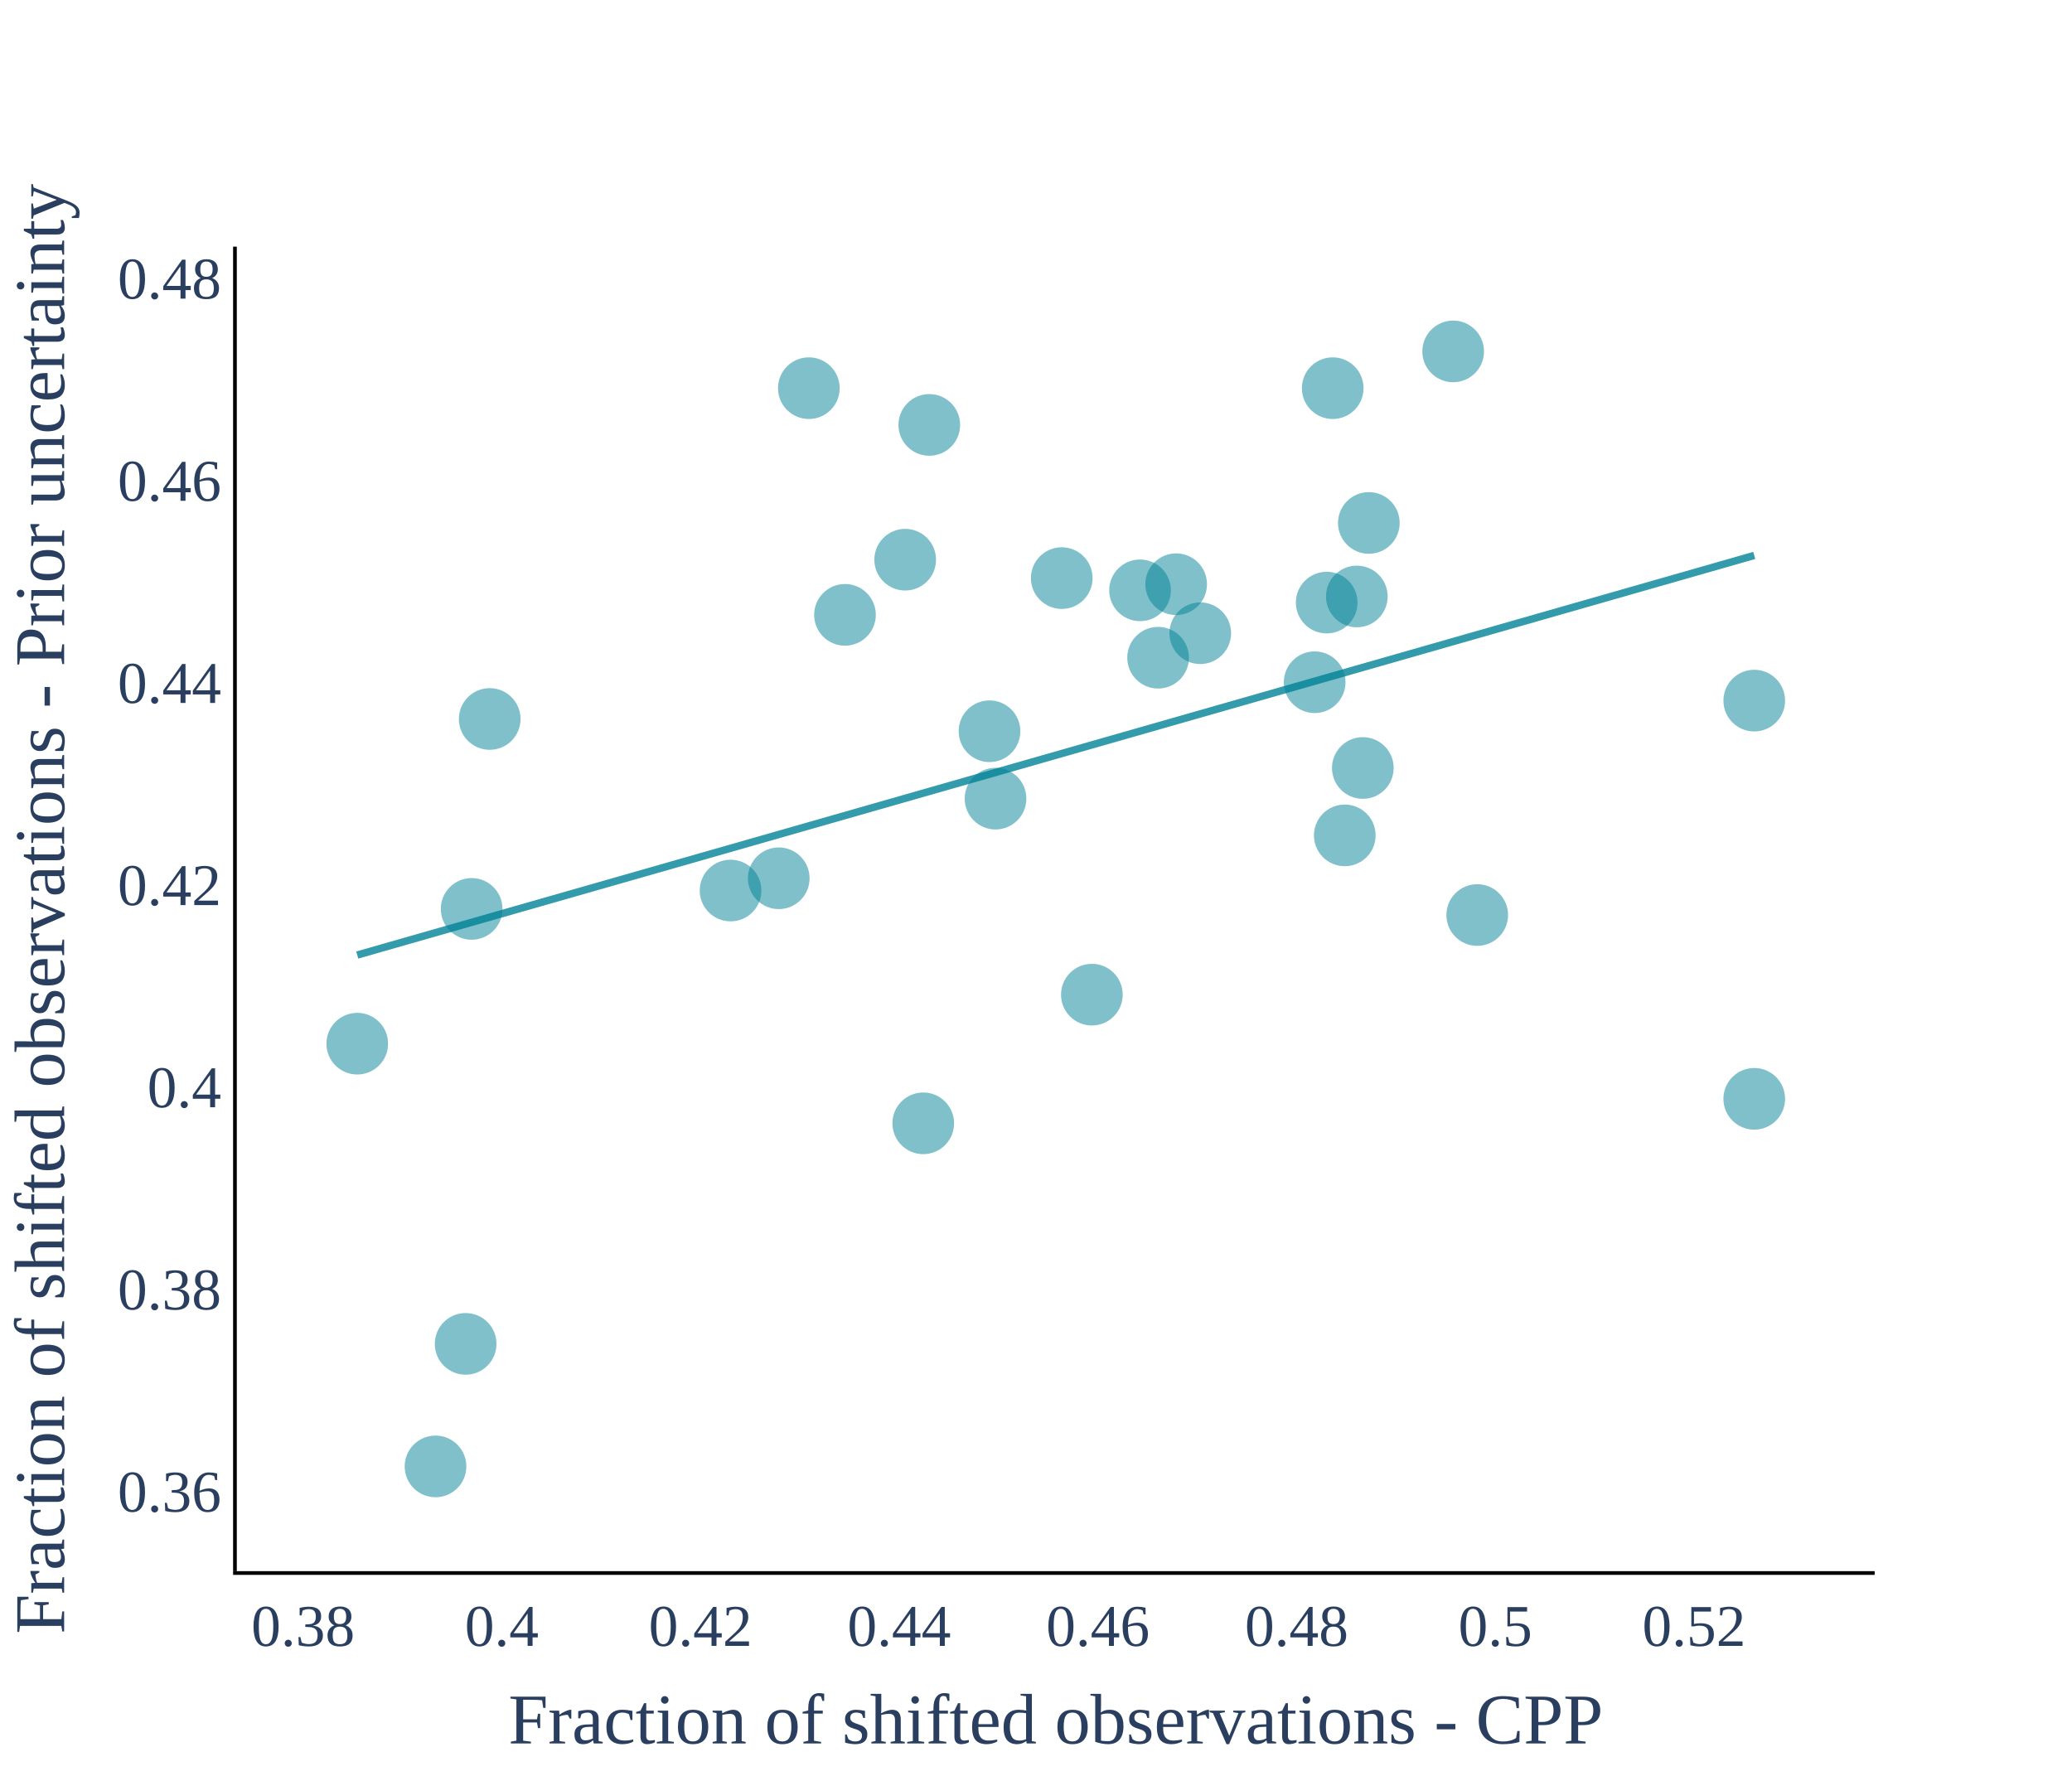
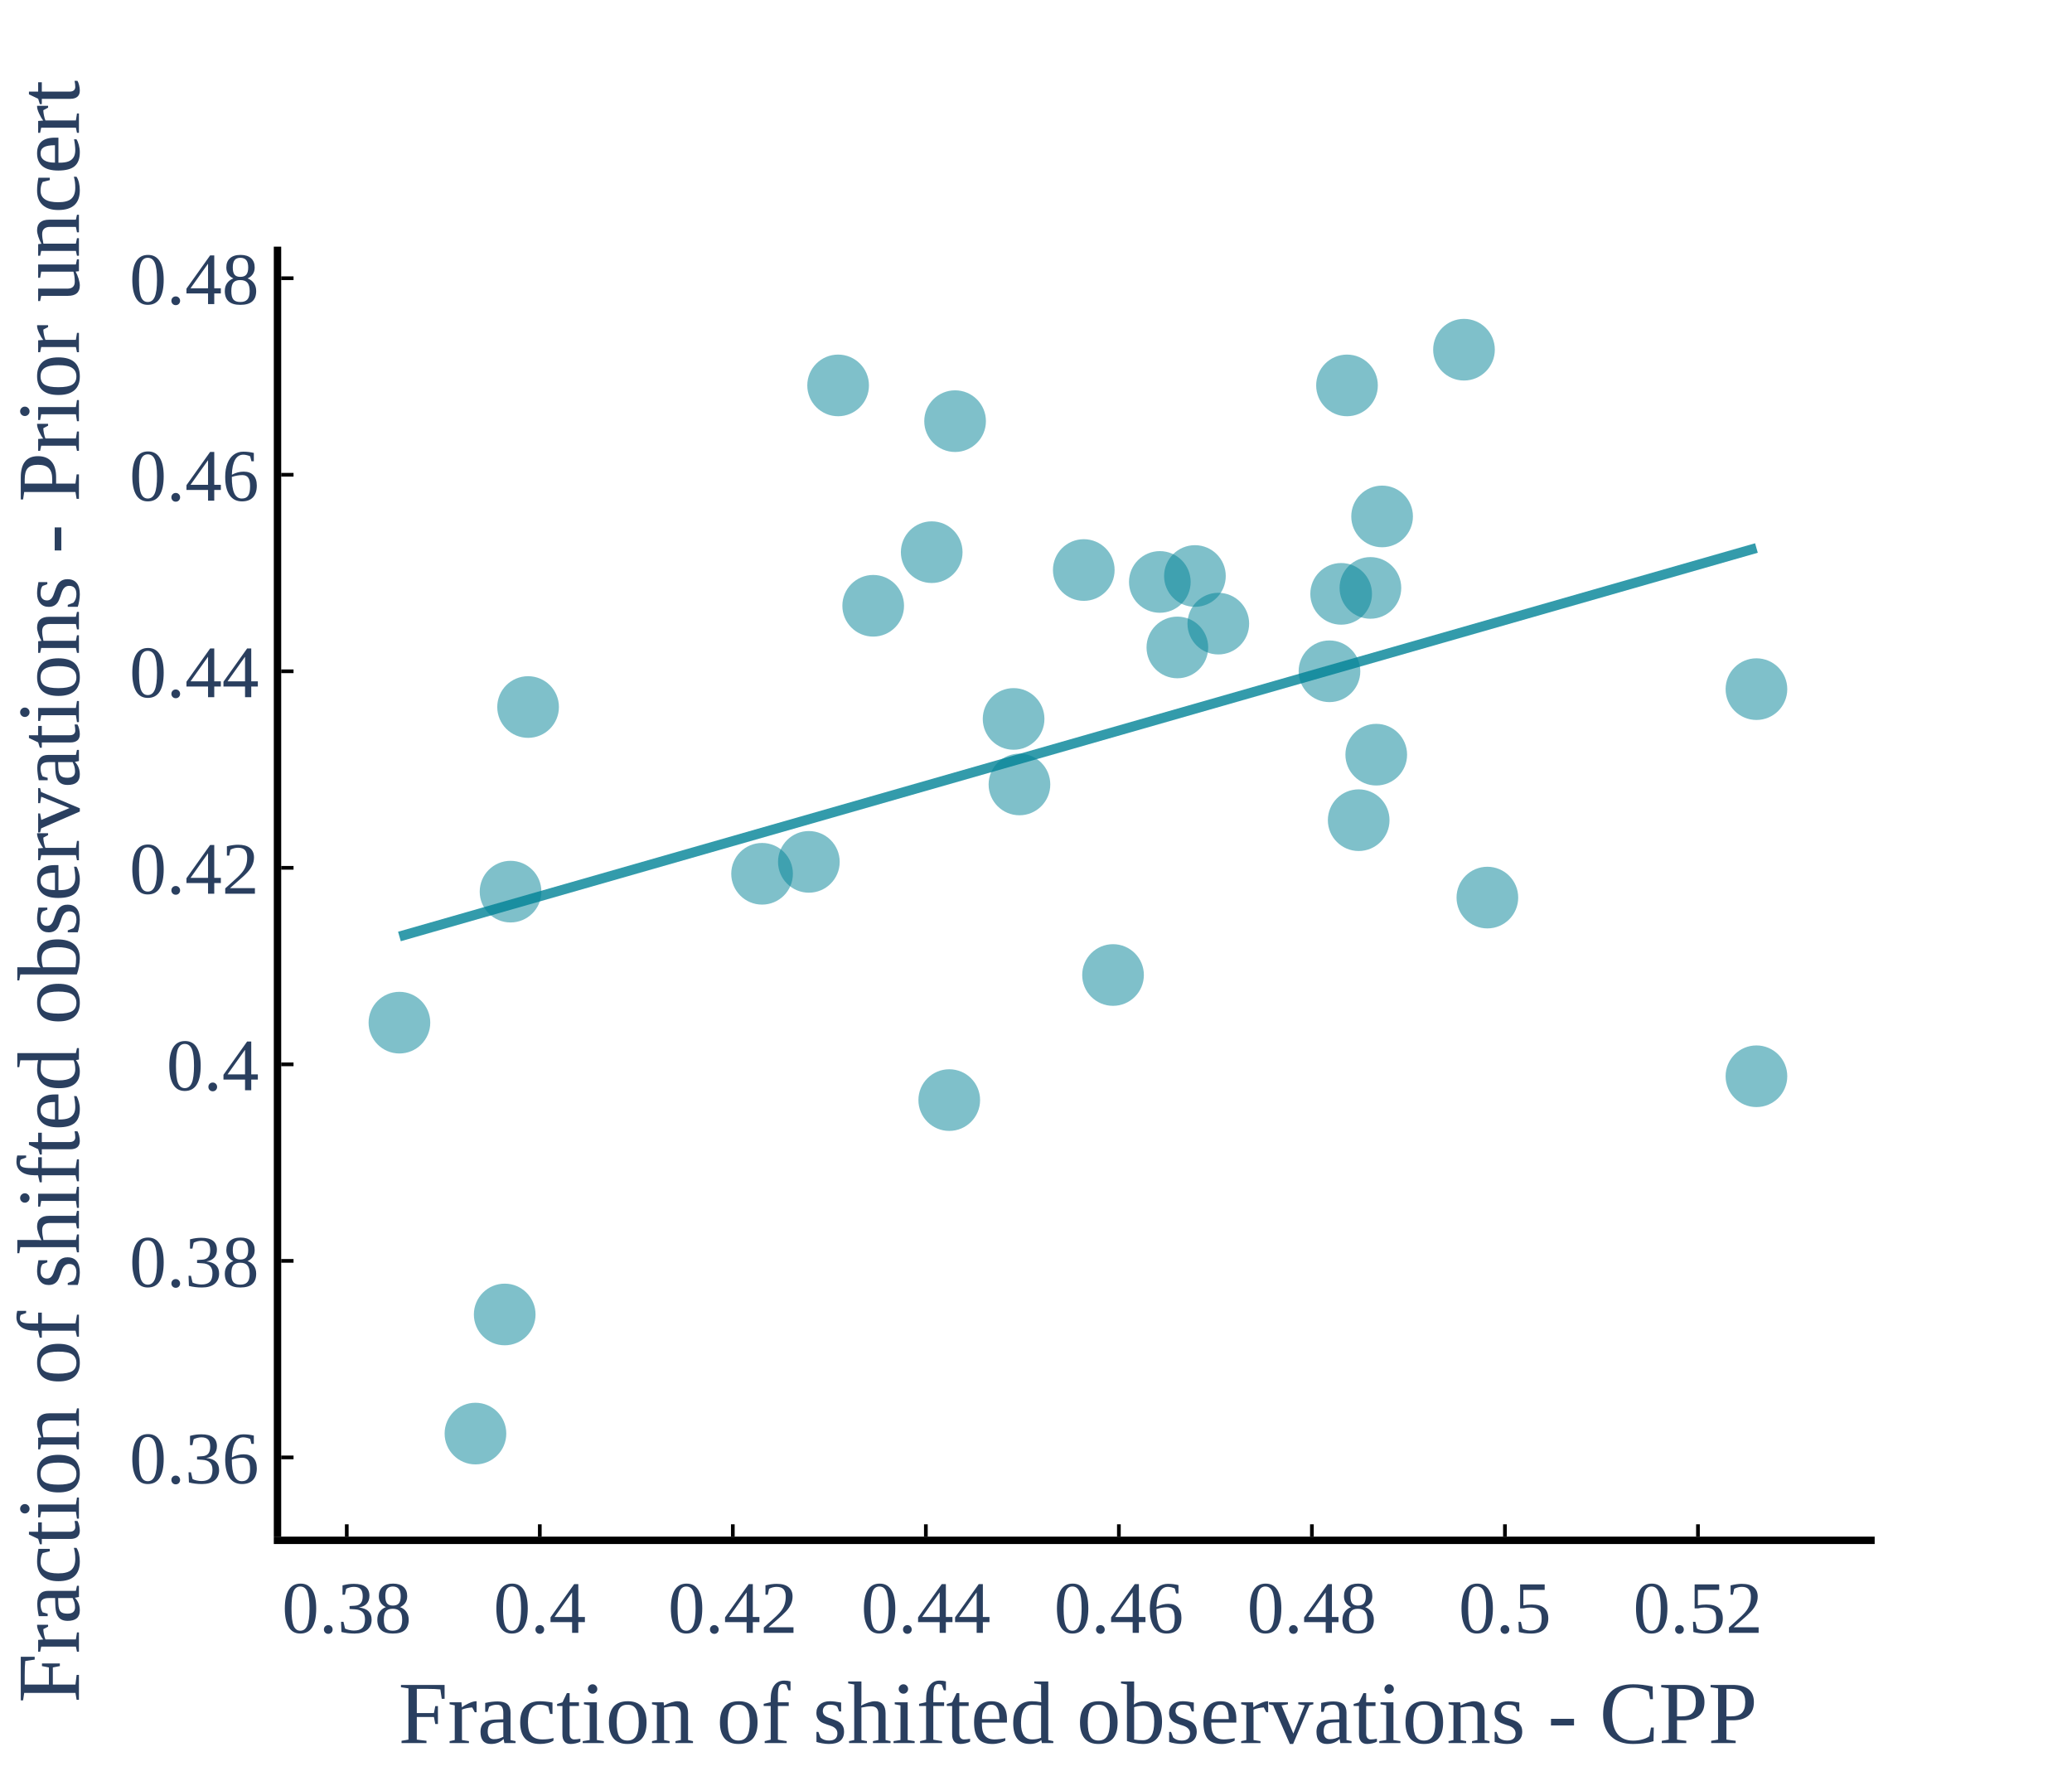
- <svg xmlns="http://www.w3.org/2000/svg" class="main-svg" width="840" height="720" style="" viewBox="0 0 840 720">
+ <svg xmlns="http://www.w3.org/2000/svg" class="main-svg" width="2625" height="2250" style="" viewBox="0 0 840 720">
  <rect x="0" y="0" width="840" height="720" style="fill: rgb(255, 255, 255); fill-opacity: 1;" />
-   <defs id="defs-cbd6e1">
+   <defs id="defs-1ffdad">
    <g class="clips">
-       <clipPath id="clipcbd6e1xyplot" class="plotclip">
-         <rect width="664" height="537" />
-       </clipPath>
-       <clipPath class="axesclip" id="clipcbd6e1x">
-         <rect x="96" y="0" width="664" height="720" />
-       </clipPath>
-       <clipPath class="axesclip" id="clipcbd6e1y">
-         <rect x="0" y="100" width="840" height="537" />
-       </clipPath>
-       <clipPath class="axesclip" id="clipcbd6e1xy">
-         <rect x="96" y="100" width="664" height="537" />
+       <clipPath id="clip1ffdadxyplot" class="plotclip">
+         <rect width="646" height="523" />
+       </clipPath>
+       <clipPath class="axesclip" id="clip1ffdadx">
+         <rect x="114" y="0" width="646" height="720" />
+       </clipPath>
+       <clipPath class="axesclip" id="clip1ffdady">
+         <rect x="0" y="100" width="840" height="523" />
+       </clipPath>
+       <clipPath class="axesclip" id="clip1ffdadxy">
+         <rect x="114" y="100" width="646" height="523" />
      </clipPath>
    </g>
    <g class="gradients" />
    <g class="patterns" />
  </defs>
  <g class="bglayer">
-     <rect class="bg" x="96" y="100" width="664" height="537" style="fill: rgb(255, 255, 255); fill-opacity: 1; stroke-width: 0;" />
+     <rect class="bg" x="114" y="100" width="646" height="523" style="fill: rgb(255, 255, 255); fill-opacity: 1; stroke-width: 0;" />
  </g>
  <g class="layer-below">
    <g class="imagelayer" />
    <g class="shapelayer" />
  </g>
  <g class="cartesianlayer">
    <g class="subplot xy">
      <g class="layer-subplot">
        <g class="shapelayer" />
        <g class="imagelayer" />
      </g>
      <g class="minor-gridlayer">
        <g class="x" />
        <g class="y" />
      </g>
      <g class="gridlayer">
        <g class="x">
-           <path class="xgrid crisp" transform="translate(122.85,0)" d="M0,100v537" style="stroke: rgb(255, 255, 255); stroke-opacity: 1; stroke-width: 1px;" />
-           <path class="xgrid crisp" transform="translate(203.41,0)" d="M0,100v537" style="stroke: rgb(255, 255, 255); stroke-opacity: 1; stroke-width: 1px;" />
-           <path class="xgrid crisp" transform="translate(283.97,0)" d="M0,100v537" style="stroke: rgb(255, 255, 255); stroke-opacity: 1; stroke-width: 1px;" />
-           <path class="xgrid crisp" transform="translate(364.53,0)" d="M0,100v537" style="stroke: rgb(255, 255, 255); stroke-opacity: 1; stroke-width: 1px;" />
-           <path class="xgrid crisp" transform="translate(445.09,0)" d="M0,100v537" style="stroke: rgb(255, 255, 255); stroke-opacity: 1; stroke-width: 1px;" />
-           <path class="xgrid crisp" transform="translate(525.65,0)" d="M0,100v537" style="stroke: rgb(255, 255, 255); stroke-opacity: 1; stroke-width: 1px;" />
-           <path class="xgrid crisp" transform="translate(606.2,0)" d="M0,100v537" style="stroke: rgb(255, 255, 255); stroke-opacity: 1; stroke-width: 1px;" />
-           <path class="xgrid crisp" transform="translate(686.76,0)" d="M0,100v537" style="stroke: rgb(255, 255, 255); stroke-opacity: 1; stroke-width: 1px;" />
+           <path class="xgrid crisp" transform="translate(140.58,0)" d="M0,100v523" style="stroke: rgb(255, 255, 255); stroke-opacity: 1; stroke-width: 1px;" />
+           <path class="xgrid crisp" transform="translate(218.84,0)" d="M0,100v523" style="stroke: rgb(255, 255, 255); stroke-opacity: 1; stroke-width: 1px;" />
+           <path class="xgrid crisp" transform="translate(297.09,0)" d="M0,100v523" style="stroke: rgb(255, 255, 255); stroke-opacity: 1; stroke-width: 1px;" />
+           <path class="xgrid crisp" transform="translate(375.35,0)" d="M0,100v523" style="stroke: rgb(255, 255, 255); stroke-opacity: 1; stroke-width: 1px;" />
+           <path class="xgrid crisp" transform="translate(453.6,0)" d="M0,100v523" style="stroke: rgb(255, 255, 255); stroke-opacity: 1; stroke-width: 1px;" />
+           <path class="xgrid crisp" transform="translate(531.85,0)" d="M0,100v523" style="stroke: rgb(255, 255, 255); stroke-opacity: 1; stroke-width: 1px;" />
+           <path class="xgrid crisp" transform="translate(610.11,0)" d="M0,100v523" style="stroke: rgb(255, 255, 255); stroke-opacity: 1; stroke-width: 1px;" />
+           <path class="xgrid crisp" transform="translate(688.36,0)" d="M0,100v523" style="stroke: rgb(255, 255, 255); stroke-opacity: 1; stroke-width: 1px;" />
        </g>
        <g class="y">
-           <path class="ygrid crisp" transform="translate(0,604.46)" d="M96,0h664" style="stroke: rgb(255, 255, 255); stroke-opacity: 1; stroke-width: 1px;" />
-           <path class="ygrid crisp" transform="translate(0,522.5)" d="M96,0h664" style="stroke: rgb(255, 255, 255); stroke-opacity: 1; stroke-width: 1px;" />
-           <path class="ygrid crisp" transform="translate(0,440.53)" d="M96,0h664" style="stroke: rgb(255, 255, 255); stroke-opacity: 1; stroke-width: 1px;" />
-           <path class="ygrid crisp" transform="translate(0,358.56)" d="M96,0h664" style="stroke: rgb(255, 255, 255); stroke-opacity: 1; stroke-width: 1px;" />
-           <path class="ygrid crisp" transform="translate(0,276.6)" d="M96,0h664" style="stroke: rgb(255, 255, 255); stroke-opacity: 1; stroke-width: 1px;" />
-           <path class="ygrid crisp" transform="translate(0,194.63)" d="M96,0h664" style="stroke: rgb(255, 255, 255); stroke-opacity: 1; stroke-width: 1px;" />
-           <path class="ygrid crisp" transform="translate(0,112.67)" d="M96,0h664" style="stroke: rgb(255, 255, 255); stroke-opacity: 1; stroke-width: 1px;" />
+           <path class="ygrid crisp" transform="translate(0,590.88)" d="M114,0h646" style="stroke: rgb(255, 255, 255); stroke-opacity: 1; stroke-width: 1px;" />
+           <path class="ygrid crisp" transform="translate(0,511.2)" d="M114,0h646" style="stroke: rgb(255, 255, 255); stroke-opacity: 1; stroke-width: 1px;" />
+           <path class="ygrid crisp" transform="translate(0,431.52)" d="M114,0h646" style="stroke: rgb(255, 255, 255); stroke-opacity: 1; stroke-width: 1px;" />
+           <path class="ygrid crisp" transform="translate(0,351.84)" d="M114,0h646" style="stroke: rgb(255, 255, 255); stroke-opacity: 1; stroke-width: 1px;" />
+           <path class="ygrid crisp" transform="translate(0,272.16)" d="M114,0h646" style="stroke: rgb(255, 255, 255); stroke-opacity: 1; stroke-width: 1px;" />
+           <path class="ygrid crisp" transform="translate(0,192.48)" d="M114,0h646" style="stroke: rgb(255, 255, 255); stroke-opacity: 1; stroke-width: 1px;" />
+           <path class="ygrid crisp" transform="translate(0,112.8)" d="M114,0h646" style="stroke: rgb(255, 255, 255); stroke-opacity: 1; stroke-width: 1px;" />
        </g>
      </g>
      <g class="zerolinelayer" />
      <g class="layer-between">
        <g class="shapelayer" />
        <g class="imagelayer" />
      </g>
      <path class="xlines-below" />
      <path class="ylines-below" />
      <g class="overlines-below" />
      <g class="xaxislayer-below" />
      <g class="yaxislayer-below" />
      <g class="overaxes-below" />
      <g class="overplot">
-         <g class="xy" transform="translate(96,100)" clip-path="url(#clipcbd6e1xyplot)">
+         <g class="xy" transform="translate(114,100)" clip-path="url(#clip1ffdadxyplot)">
          <g class="scatterlayer mlayer">
-             <g class="trace scatter trace5e9847" style="stroke-miterlimit: 2; opacity: 1;">
+             <g class="trace scatter traceb90d13" style="stroke-miterlimit: 2; opacity: 1;">
              <g class="fills" />
              <g class="errorbars" />
              <g class="lines" />
              <g class="points">
-                 <path class="point" transform="translate(334.44,134.38)" d="M12.5,0A12.5,12.5 0 1,1 0,-12.5A12.5,12.5 0 0,1 12.5,0Z" style="opacity: 1; stroke-width: 0px; fill: rgb(0, 130, 150); fill-opacity: 0.5;" />
-                 <path class="point" transform="translate(270.97,126.92)" d="M12.5,0A12.5,12.5 0 1,1 0,-12.5A12.5,12.5 0 0,1 12.5,0Z" style="opacity: 1; stroke-width: 0px; fill: rgb(0, 130, 150); fill-opacity: 0.5;" />
-                 <path class="point" transform="translate(246.56,149.28)" d="M12.5,0A12.5,12.5 0 1,1 0,-12.5A12.5,12.5 0 0,1 12.5,0Z" style="opacity: 1; stroke-width: 0px; fill: rgb(0, 130, 150); fill-opacity: 0.5;" />
-                 <path class="point" transform="translate(458.94,112.02)" d="M12.5,0A12.5,12.5 0 1,1 0,-12.5A12.5,12.5 0 0,1 12.5,0Z" style="opacity: 1; stroke-width: 0px; fill: rgb(0, 130, 150); fill-opacity: 0.5;" />
-                 <path class="point" transform="translate(231.91,57.38)" d="M12.5,0A12.5,12.5 0 1,1 0,-12.5A12.5,12.5 0 0,1 12.5,0Z" style="opacity: 1; stroke-width: 0px; fill: rgb(0, 130, 150); fill-opacity: 0.5;" />
-                 <path class="point" transform="translate(615.18,184.05)" d="M12.5,0A12.5,12.5 0 1,1 0,-12.5A12.5,12.5 0 0,1 12.5,0Z" style="opacity: 1; stroke-width: 0px; fill: rgb(0, 130, 150); fill-opacity: 0.5;" />
-                 <path class="point" transform="translate(502.88,270.98)" d="M12.5,0A12.5,12.5 0 1,1 0,-12.5A12.5,12.5 0 0,1 12.5,0Z" style="opacity: 1; stroke-width: 0px; fill: rgb(0, 130, 150); fill-opacity: 0.5;" />
-                 <path class="point" transform="translate(48.83,323.14)" d="M12.5,0A12.5,12.5 0 1,1 0,-12.5A12.5,12.5 0 0,1 12.5,0Z" style="opacity: 1; stroke-width: 0px; fill: rgb(0, 130, 150); fill-opacity: 0.5;" />
-                 <path class="point" transform="translate(102.53,191.5)" d="M12.5,0A12.5,12.5 0 1,1 0,-12.5A12.5,12.5 0 0,1 12.5,0Z" style="opacity: 1; stroke-width: 0px; fill: rgb(0, 130, 150); fill-opacity: 0.5;" />
-                 <path class="point" transform="translate(615.18,345.5)" d="M12.5,0A12.5,12.5 0 1,1 0,-12.5A12.5,12.5 0 0,1 12.5,0Z" style="opacity: 1; stroke-width: 0px; fill: rgb(0, 130, 150); fill-opacity: 0.5;" />
-                 <path class="point" transform="translate(278.29,355.43)" d="M12.5,0A12.5,12.5 0 1,1 0,-12.5A12.5,12.5 0 0,1 12.5,0Z" style="opacity: 1; stroke-width: 0px; fill: rgb(0, 130, 150); fill-opacity: 0.5;" />
-                 <path class="point" transform="translate(444.29,57.38)" d="M12.5,0A12.5,12.5 0 1,1 0,-12.5A12.5,12.5 0 0,1 12.5,0Z" style="opacity: 1; stroke-width: 0px; fill: rgb(0, 130, 150); fill-opacity: 0.5;" />
-                 <path class="point" transform="translate(92.77,444.85)" d="M12.5,0A12.5,12.5 0 1,1 0,-12.5A12.5,12.5 0 0,1 12.5,0Z" style="opacity: 1; stroke-width: 0px; fill: rgb(0, 130, 150); fill-opacity: 0.5;" />
-                 <path class="point" transform="translate(493.12,42.47)" d="M12.5,0A12.5,12.5 0 1,1 0,-12.5A12.5,12.5 0 0,1 12.5,0Z" style="opacity: 1; stroke-width: 0px; fill: rgb(0, 130, 150); fill-opacity: 0.5;" />
-                 <path class="point" transform="translate(449.18,238.69)" d="M12.5,0A12.5,12.5 0 1,1 0,-12.5A12.5,12.5 0 0,1 12.5,0Z" style="opacity: 1; stroke-width: 0px; fill: rgb(0, 130, 150); fill-opacity: 0.5;" />
-                 <path class="point" transform="translate(346.65,303.27)" d="M12.5,0A12.5,12.5 0 1,1 0,-12.5A12.5,12.5 0 0,1 12.5,0Z" style="opacity: 1; stroke-width: 0px; fill: rgb(0, 130, 150); fill-opacity: 0.5;" />
-                 <path class="point" transform="translate(200.18,261.05)" d="M12.5,0A12.5,12.5 0 1,1 0,-12.5A12.5,12.5 0 0,1 12.5,0Z" style="opacity: 1; stroke-width: 0px; fill: rgb(0, 130, 150); fill-opacity: 0.5;" />
-                 <path class="point" transform="translate(305.15,196.47)" d="M12.5,0A12.5,12.5 0 1,1 0,-12.5A12.5,12.5 0 0,1 12.5,0Z" style="opacity: 1; stroke-width: 0px; fill: rgb(0, 130, 150); fill-opacity: 0.5;" />
-                 <path class="point" transform="translate(390.59,156.73)" d="M12.5,0A12.5,12.5 0 1,1 0,-12.5A12.5,12.5 0 0,1 12.5,0Z" style="opacity: 1; stroke-width: 0px; fill: rgb(0, 130, 150); fill-opacity: 0.5;" />
-                 <path class="point" transform="translate(436.97,176.6)" d="M12.5,0A12.5,12.5 0 1,1 0,-12.5A12.5,12.5 0 0,1 12.5,0Z" style="opacity: 1; stroke-width: 0px; fill: rgb(0, 130, 150); fill-opacity: 0.5;" />
-                 <path class="point" transform="translate(95.21,268.5)" d="M12.5,0A12.5,12.5 0 1,1 0,-12.5A12.5,12.5 0 0,1 12.5,0Z" style="opacity: 1; stroke-width: 0px; fill: rgb(0, 130, 150); fill-opacity: 0.5;" />
-                 <path class="point" transform="translate(307.59,223.79)" d="M12.5,0A12.5,12.5 0 1,1 0,-12.5A12.5,12.5 0 0,1 12.5,0Z" style="opacity: 1; stroke-width: 0px; fill: rgb(0, 130, 150); fill-opacity: 0.5;" />
-                 <path class="point" transform="translate(366.18,139.34)" d="M12.5,0A12.5,12.5 0 1,1 0,-12.5A12.5,12.5 0 0,1 12.5,0Z" style="opacity: 1; stroke-width: 0px; fill: rgb(0, 130, 150); fill-opacity: 0.5;" />
-                 <path class="point" transform="translate(373.5,166.66)" d="M12.5,0A12.5,12.5 0 1,1 0,-12.5A12.5,12.5 0 0,1 12.5,0Z" style="opacity: 1; stroke-width: 0px; fill: rgb(0, 130, 150); fill-opacity: 0.5;" />
-                 <path class="point" transform="translate(280.74,72.28)" d="M12.5,0A12.5,12.5 0 1,1 0,-12.5A12.5,12.5 0 0,1 12.5,0Z" style="opacity: 1; stroke-width: 0px; fill: rgb(0, 130, 150); fill-opacity: 0.5;" />
-                 <path class="point" transform="translate(456.5,211.37)" d="M12.5,0A12.5,12.5 0 1,1 0,-12.5A12.5,12.5 0 0,1 12.5,0Z" style="opacity: 1; stroke-width: 0px; fill: rgb(0, 130, 150); fill-opacity: 0.5;" />
-                 <path class="point" transform="translate(219.71,256.08)" d="M12.5,0A12.5,12.5 0 1,1 0,-12.5A12.5,12.5 0 0,1 12.5,0Z" style="opacity: 1; stroke-width: 0px; fill: rgb(0, 130, 150); fill-opacity: 0.5;" />
-                 <path class="point" transform="translate(380.82,136.86)" d="M12.5,0A12.5,12.5 0 1,1 0,-12.5A12.5,12.5 0 0,1 12.5,0Z" style="opacity: 1; stroke-width: 0px; fill: rgb(0, 130, 150); fill-opacity: 0.5;" />
-                 <path class="point" transform="translate(441.85,144.31)" d="M12.5,0A12.5,12.5 0 1,1 0,-12.5A12.5,12.5 0 0,1 12.5,0Z" style="opacity: 1; stroke-width: 0px; fill: rgb(0, 130, 150); fill-opacity: 0.5;" />
-                 <path class="point" transform="translate(454.06,141.83)" d="M12.5,0A12.5,12.5 0 1,1 0,-12.5A12.5,12.5 0 0,1 12.5,0Z" style="opacity: 1; stroke-width: 0px; fill: rgb(0, 130, 150); fill-opacity: 0.5;" />
-                 <path class="point" transform="translate(80.56,494.53)" d="M12.5,0A12.5,12.5 0 1,1 0,-12.5A12.5,12.5 0 0,1 12.5,0Z" style="opacity: 1; stroke-width: 0px; fill: rgb(0, 130, 150); fill-opacity: 0.5;" />
+                 <path class="point" transform="translate(325.37,131.11)" d="M12.5,0A12.5,12.5 0 1,1 0,-12.5A12.5,12.5 0 0,1 12.5,0Z" style="opacity: 1; stroke-width: 0px; fill: rgb(0, 130, 150); fill-opacity: 0.5;" />
+                 <path class="point" transform="translate(263.72,123.87)" d="M12.5,0A12.5,12.5 0 1,1 0,-12.5A12.5,12.5 0 0,1 12.5,0Z" style="opacity: 1; stroke-width: 0px; fill: rgb(0, 130, 150); fill-opacity: 0.5;" />
+                 <path class="point" transform="translate(240,145.6)" d="M12.5,0A12.5,12.5 0 1,1 0,-12.5A12.5,12.5 0 0,1 12.5,0Z" style="opacity: 1; stroke-width: 0px; fill: rgb(0, 130, 150); fill-opacity: 0.5;" />
+                 <path class="point" transform="translate(446.31,109.38)" d="M12.5,0A12.5,12.5 0 1,1 0,-12.5A12.5,12.5 0 0,1 12.5,0Z" style="opacity: 1; stroke-width: 0px; fill: rgb(0, 130, 150); fill-opacity: 0.5;" />
+                 <path class="point" transform="translate(225.78,56.26)" d="M12.5,0A12.5,12.5 0 1,1 0,-12.5A12.5,12.5 0 0,1 12.5,0Z" style="opacity: 1; stroke-width: 0px; fill: rgb(0, 130, 150); fill-opacity: 0.5;" />
+                 <path class="point" transform="translate(598.07,179.4)" d="M12.5,0A12.5,12.5 0 1,1 0,-12.5A12.5,12.5 0 0,1 12.5,0Z" style="opacity: 1; stroke-width: 0px; fill: rgb(0, 130, 150); fill-opacity: 0.5;" />
+                 <path class="point" transform="translate(488.99,263.91)" d="M12.5,0A12.5,12.5 0 1,1 0,-12.5A12.5,12.5 0 0,1 12.5,0Z" style="opacity: 1; stroke-width: 0px; fill: rgb(0, 130, 150); fill-opacity: 0.5;" />
+                 <path class="point" transform="translate(47.93,314.62)" d="M12.5,0A12.5,12.5 0 1,1 0,-12.5A12.5,12.5 0 0,1 12.5,0Z" style="opacity: 1; stroke-width: 0px; fill: rgb(0, 130, 150); fill-opacity: 0.5;" />
+                 <path class="point" transform="translate(100.09,186.65)" d="M12.5,0A12.5,12.5 0 1,1 0,-12.5A12.5,12.5 0 0,1 12.5,0Z" style="opacity: 1; stroke-width: 0px; fill: rgb(0, 130, 150); fill-opacity: 0.5;" />
+                 <path class="point" transform="translate(598.07,336.35)" d="M12.5,0A12.5,12.5 0 1,1 0,-12.5A12.5,12.5 0 0,1 12.5,0Z" style="opacity: 1; stroke-width: 0px; fill: rgb(0, 130, 150); fill-opacity: 0.5;" />
+                 <path class="point" transform="translate(270.83,346.01)" d="M12.5,0A12.5,12.5 0 1,1 0,-12.5A12.5,12.5 0 0,1 12.5,0Z" style="opacity: 1; stroke-width: 0px; fill: rgb(0, 130, 150); fill-opacity: 0.5;" />
+                 <path class="point" transform="translate(432.08,56.26)" d="M12.5,0A12.5,12.5 0 1,1 0,-12.5A12.5,12.5 0 0,1 12.5,0Z" style="opacity: 1; stroke-width: 0px; fill: rgb(0, 130, 150); fill-opacity: 0.5;" />
+                 <path class="point" transform="translate(90.61,432.93)" d="M12.5,0A12.5,12.5 0 1,1 0,-12.5A12.5,12.5 0 0,1 12.5,0Z" style="opacity: 1; stroke-width: 0px; fill: rgb(0, 130, 150); fill-opacity: 0.5;" />
+                 <path class="point" transform="translate(479.51,41.78)" d="M12.5,0A12.5,12.5 0 1,1 0,-12.5A12.5,12.5 0 0,1 12.5,0Z" style="opacity: 1; stroke-width: 0px; fill: rgb(0, 130, 150); fill-opacity: 0.5;" />
+                 <path class="point" transform="translate(436.82,232.53)" d="M12.5,0A12.5,12.5 0 1,1 0,-12.5A12.5,12.5 0 0,1 12.5,0Z" style="opacity: 1; stroke-width: 0px; fill: rgb(0, 130, 150); fill-opacity: 0.5;" />
+                 <path class="point" transform="translate(337.23,295.3)" d="M12.5,0A12.5,12.5 0 1,1 0,-12.5A12.5,12.5 0 0,1 12.5,0Z" style="opacity: 1; stroke-width: 0px; fill: rgb(0, 130, 150); fill-opacity: 0.5;" />
+                 <path class="point" transform="translate(194.95,254.26)" d="M12.5,0A12.5,12.5 0 1,1 0,-12.5A12.5,12.5 0 0,1 12.5,0Z" style="opacity: 1; stroke-width: 0px; fill: rgb(0, 130, 150); fill-opacity: 0.5;" />
+                 <path class="point" transform="translate(296.92,191.48)" d="M12.5,0A12.5,12.5 0 1,1 0,-12.5A12.5,12.5 0 0,1 12.5,0Z" style="opacity: 1; stroke-width: 0px; fill: rgb(0, 130, 150); fill-opacity: 0.5;" />
+                 <path class="point" transform="translate(379.91,152.84)" d="M12.5,0A12.5,12.5 0 1,1 0,-12.5A12.5,12.5 0 0,1 12.5,0Z" style="opacity: 1; stroke-width: 0px; fill: rgb(0, 130, 150); fill-opacity: 0.5;" />
+                 <path class="point" transform="translate(424.97,172.16)" d="M12.5,0A12.5,12.5 0 1,1 0,-12.5A12.5,12.5 0 0,1 12.5,0Z" style="opacity: 1; stroke-width: 0px; fill: rgb(0, 130, 150); fill-opacity: 0.5;" />
+                 <path class="point" transform="translate(92.98,261.5)" d="M12.5,0A12.5,12.5 0 1,1 0,-12.5A12.5,12.5 0 0,1 12.5,0Z" style="opacity: 1; stroke-width: 0px; fill: rgb(0, 130, 150); fill-opacity: 0.5;" />
+                 <path class="point" transform="translate(299.29,218.04)" d="M12.5,0A12.5,12.5 0 1,1 0,-12.5A12.5,12.5 0 0,1 12.5,0Z" style="opacity: 1; stroke-width: 0px; fill: rgb(0, 130, 150); fill-opacity: 0.5;" />
+                 <path class="point" transform="translate(356.2,135.94)" d="M12.5,0A12.5,12.5 0 1,1 0,-12.5A12.5,12.5 0 0,1 12.5,0Z" style="opacity: 1; stroke-width: 0px; fill: rgb(0, 130, 150); fill-opacity: 0.5;" />
+                 <path class="point" transform="translate(363.31,162.5)" d="M12.5,0A12.5,12.5 0 1,1 0,-12.5A12.5,12.5 0 0,1 12.5,0Z" style="opacity: 1; stroke-width: 0px; fill: rgb(0, 130, 150); fill-opacity: 0.5;" />
+                 <path class="point" transform="translate(273.2,70.75)" d="M12.5,0A12.5,12.5 0 1,1 0,-12.5A12.5,12.5 0 0,1 12.5,0Z" style="opacity: 1; stroke-width: 0px; fill: rgb(0, 130, 150); fill-opacity: 0.5;" />
+                 <path class="point" transform="translate(443.94,205.97)" d="M12.5,0A12.5,12.5 0 1,1 0,-12.5A12.5,12.5 0 0,1 12.5,0Z" style="opacity: 1; stroke-width: 0px; fill: rgb(0, 130, 150); fill-opacity: 0.5;" />
+                 <path class="point" transform="translate(213.92,249.43)" d="M12.5,0A12.5,12.5 0 1,1 0,-12.5A12.5,12.5 0 0,1 12.5,0Z" style="opacity: 1; stroke-width: 0px; fill: rgb(0, 130, 150); fill-opacity: 0.5;" />
+                 <path class="point" transform="translate(370.43,133.53)" d="M12.5,0A12.5,12.5 0 1,1 0,-12.5A12.5,12.5 0 0,1 12.5,0Z" style="opacity: 1; stroke-width: 0px; fill: rgb(0, 130, 150); fill-opacity: 0.5;" />
+                 <path class="point" transform="translate(429.71,140.77)" d="M12.5,0A12.5,12.5 0 1,1 0,-12.5A12.5,12.5 0 0,1 12.5,0Z" style="opacity: 1; stroke-width: 0px; fill: rgb(0, 130, 150); fill-opacity: 0.5;" />
+                 <path class="point" transform="translate(441.57,138.36)" d="M12.5,0A12.5,12.5 0 1,1 0,-12.5A12.5,12.5 0 0,1 12.5,0Z" style="opacity: 1; stroke-width: 0px; fill: rgb(0, 130, 150); fill-opacity: 0.5;" />
+                 <path class="point" transform="translate(78.75,481.22)" d="M12.5,0A12.5,12.5 0 1,1 0,-12.5A12.5,12.5 0 0,1 12.5,0Z" style="opacity: 1; stroke-width: 0px; fill: rgb(0, 130, 150); fill-opacity: 0.5;" />
              </g>
              <g class="text" />
            </g>
-             <g class="trace scatter tracef5b267" style="stroke-miterlimit: 2; opacity: 1;">
+             <g class="trace scatter trace65a6c3" style="stroke-miterlimit: 2; opacity: 1;">
              <g class="fills" />
              <g class="errorbars" />
              <g class="lines">
-                 <path class="js-line" d="M48.83,287.2L615.18,125.19" style="vector-effect: none; fill: none; stroke: rgb(0, 130, 150); stroke-opacity: 0.8; stroke-width: 3px; opacity: 1;" />
+                 <path class="js-line" d="M47.93,279.68L598.07,122.18" style="vector-effect: none; fill: none; stroke: rgb(0, 130, 150); stroke-opacity: 0.8; stroke-width: 4px; opacity: 1;" />
              </g>
              <g class="points" />
              <g class="text" />
            </g>
          </g>
        </g>
      </g>
-       <path class="xlines-above crisp" d="M94.5,637.75H760" style="fill: none; stroke-width: 1.5px; stroke: rgb(0, 0, 0); stroke-opacity: 1;" />
-       <path class="ylines-above crisp" d="M95.25,100V637" style="fill: none; stroke-width: 1.5px; stroke: rgb(0, 0, 0); stroke-opacity: 1;" />
+       <path class="xlines-above crisp" d="M111,624.5H760" style="fill: none; stroke-width: 3px; stroke: rgb(0, 0, 0); stroke-opacity: 1;" />
+       <path class="ylines-above crisp" d="M112.5,100V623" style="fill: none; stroke-width: 3px; stroke: rgb(0, 0, 0); stroke-opacity: 1;" />
      <g class="overlines-above" />
      <g class="xaxislayer-above">
-         <g class="xtick">
-           <text text-anchor="middle" x="0" y="667.3" transform="translate(122.85,0)" style="font-family: 'Times New Roman'; font-size: 24px; fill: rgb(42, 63, 95); fill-opacity: 1; white-space: pre; opacity: 1;">0.38</text>
-         </g>
-         <g class="xtick">
-           <text text-anchor="middle" x="0" y="667.3" style="font-family: 'Times New Roman'; font-size: 24px; fill: rgb(42, 63, 95); fill-opacity: 1; white-space: pre; opacity: 1;" transform="translate(203.41,0)">0.4</text>
-         </g>
-         <g class="xtick">
-           <text text-anchor="middle" x="0" y="667.3" style="font-family: 'Times New Roman'; font-size: 24px; fill: rgb(42, 63, 95); fill-opacity: 1; white-space: pre; opacity: 1;" transform="translate(283.97,0)">0.42</text>
-         </g>
-         <g class="xtick">
-           <text text-anchor="middle" x="0" y="667.3" style="font-family: 'Times New Roman'; font-size: 24px; fill: rgb(42, 63, 95); fill-opacity: 1; white-space: pre; opacity: 1;" transform="translate(364.53,0)">0.44</text>
-         </g>
-         <g class="xtick">
-           <text text-anchor="middle" x="0" y="667.3" style="font-family: 'Times New Roman'; font-size: 24px; fill: rgb(42, 63, 95); fill-opacity: 1; white-space: pre; opacity: 1;" transform="translate(445.09,0)">0.46</text>
-         </g>
-         <g class="xtick">
-           <text text-anchor="middle" x="0" y="667.3" style="font-family: 'Times New Roman'; font-size: 24px; fill: rgb(42, 63, 95); fill-opacity: 1; white-space: pre; opacity: 1;" transform="translate(525.65,0)">0.48</text>
-         </g>
-         <g class="xtick">
-           <text text-anchor="middle" x="0" y="667.3" style="font-family: 'Times New Roman'; font-size: 24px; fill: rgb(42, 63, 95); fill-opacity: 1; white-space: pre; opacity: 1;" transform="translate(606.2,0)">0.5</text>
-         </g>
-         <g class="xtick">
-           <text text-anchor="middle" x="0" y="667.3" style="font-family: 'Times New Roman'; font-size: 24px; fill: rgb(42, 63, 95); fill-opacity: 1; white-space: pre; opacity: 1;" transform="translate(686.76,0)">0.52</text>
+         <path class="xtick ticks crisp" d="M0,623v-5" transform="translate(140.58,0)" style="stroke: rgb(0, 0, 0); stroke-opacity: 1; stroke-width: 1.5px;" />
+         <path class="xtick ticks crisp" d="M0,623v-5" transform="translate(218.84,0)" style="stroke: rgb(0, 0, 0); stroke-opacity: 1; stroke-width: 1.5px;" />
+         <path class="xtick ticks crisp" d="M0,623v-5" transform="translate(297.09,0)" style="stroke: rgb(0, 0, 0); stroke-opacity: 1; stroke-width: 1.5px;" />
+         <path class="xtick ticks crisp" d="M0,623v-5" transform="translate(375.35,0)" style="stroke: rgb(0, 0, 0); stroke-opacity: 1; stroke-width: 1.5px;" />
+         <path class="xtick ticks crisp" d="M0,623v-5" transform="translate(453.6,0)" style="stroke: rgb(0, 0, 0); stroke-opacity: 1; stroke-width: 1.5px;" />
+         <path class="xtick ticks crisp" d="M0,623v-5" transform="translate(531.85,0)" style="stroke: rgb(0, 0, 0); stroke-opacity: 1; stroke-width: 1.5px;" />
+         <path class="xtick ticks crisp" d="M0,623v-5" transform="translate(610.11,0)" style="stroke: rgb(0, 0, 0); stroke-opacity: 1; stroke-width: 1.5px;" />
+         <path class="xtick ticks crisp" d="M0,623v-5" transform="translate(688.36,0)" style="stroke: rgb(0, 0, 0); stroke-opacity: 1; stroke-width: 1.5px;" />
+         <g class="xtick">
+           <text text-anchor="middle" x="0" y="662" transform="translate(140.58,0)" style="font-family: 'Times New Roman'; font-size: 30px; fill: rgb(42, 63, 95); fill-opacity: 1; white-space: pre; opacity: 1;">0.38</text>
+         </g>
+         <g class="xtick">
+           <text text-anchor="middle" x="0" y="662" style="font-family: 'Times New Roman'; font-size: 30px; fill: rgb(42, 63, 95); fill-opacity: 1; white-space: pre; opacity: 1;" transform="translate(218.84,0)">0.4</text>
+         </g>
+         <g class="xtick">
+           <text text-anchor="middle" x="0" y="662" style="font-family: 'Times New Roman'; font-size: 30px; fill: rgb(42, 63, 95); fill-opacity: 1; white-space: pre; opacity: 1;" transform="translate(297.09,0)">0.42</text>
+         </g>
+         <g class="xtick">
+           <text text-anchor="middle" x="0" y="662" style="font-family: 'Times New Roman'; font-size: 30px; fill: rgb(42, 63, 95); fill-opacity: 1; white-space: pre; opacity: 1;" transform="translate(375.35,0)">0.44</text>
+         </g>
+         <g class="xtick">
+           <text text-anchor="middle" x="0" y="662" style="font-family: 'Times New Roman'; font-size: 30px; fill: rgb(42, 63, 95); fill-opacity: 1; white-space: pre; opacity: 1;" transform="translate(453.6,0)">0.46</text>
+         </g>
+         <g class="xtick">
+           <text text-anchor="middle" x="0" y="662" style="font-family: 'Times New Roman'; font-size: 30px; fill: rgb(42, 63, 95); fill-opacity: 1; white-space: pre; opacity: 1;" transform="translate(531.85,0)">0.48</text>
+         </g>
+         <g class="xtick">
+           <text text-anchor="middle" x="0" y="662" style="font-family: 'Times New Roman'; font-size: 30px; fill: rgb(42, 63, 95); fill-opacity: 1; white-space: pre; opacity: 1;" transform="translate(610.11,0)">0.5</text>
+         </g>
+         <g class="xtick">
+           <text text-anchor="middle" x="0" y="662" style="font-family: 'Times New Roman'; font-size: 30px; fill: rgb(42, 63, 95); fill-opacity: 1; white-space: pre; opacity: 1;" transform="translate(688.36,0)">0.52</text>
        </g>
      </g>
      <g class="yaxislayer-above">
-         <g class="ytick">
-           <text text-anchor="end" x="89.7" y="8.4" transform="translate(0,604.46)" style="font-family: 'Times New Roman'; font-size: 24px; fill: rgb(42, 63, 95); fill-opacity: 1; white-space: pre; opacity: 1;">0.36</text>
-         </g>
-         <g class="ytick">
-           <text text-anchor="end" x="89.7" y="8.4" style="font-family: 'Times New Roman'; font-size: 24px; fill: rgb(42, 63, 95); fill-opacity: 1; white-space: pre; opacity: 1;" transform="translate(0,522.5)">0.38</text>
-         </g>
-         <g class="ytick">
-           <text text-anchor="end" x="89.7" y="8.4" style="font-family: 'Times New Roman'; font-size: 24px; fill: rgb(42, 63, 95); fill-opacity: 1; white-space: pre; opacity: 1;" transform="translate(0,440.53)">0.4</text>
-         </g>
-         <g class="ytick">
-           <text text-anchor="end" x="89.7" y="8.4" style="font-family: 'Times New Roman'; font-size: 24px; fill: rgb(42, 63, 95); fill-opacity: 1; white-space: pre; opacity: 1;" transform="translate(0,358.56)">0.42</text>
-         </g>
-         <g class="ytick">
-           <text text-anchor="end" x="89.7" y="8.4" style="font-family: 'Times New Roman'; font-size: 24px; fill: rgb(42, 63, 95); fill-opacity: 1; white-space: pre; opacity: 1;" transform="translate(0,276.6)">0.44</text>
-         </g>
-         <g class="ytick">
-           <text text-anchor="end" x="89.7" y="8.4" style="font-family: 'Times New Roman'; font-size: 24px; fill: rgb(42, 63, 95); fill-opacity: 1; white-space: pre; opacity: 1;" transform="translate(0,194.63)">0.46</text>
-         </g>
-         <g class="ytick">
-           <text text-anchor="end" x="89.7" y="8.4" style="font-family: 'Times New Roman'; font-size: 24px; fill: rgb(42, 63, 95); fill-opacity: 1; white-space: pre; opacity: 1;" transform="translate(0,112.67)">0.48</text>
+         <path class="ytick ticks crisp" d="M114,0h5" transform="translate(0,590.88)" style="stroke: rgb(0, 0, 0); stroke-opacity: 1; stroke-width: 1.5px;" />
+         <path class="ytick ticks crisp" d="M114,0h5" transform="translate(0,511.2)" style="stroke: rgb(0, 0, 0); stroke-opacity: 1; stroke-width: 1.5px;" />
+         <path class="ytick ticks crisp" d="M114,0h5" transform="translate(0,431.52)" style="stroke: rgb(0, 0, 0); stroke-opacity: 1; stroke-width: 1.5px;" />
+         <path class="ytick ticks crisp" d="M114,0h5" transform="translate(0,351.84)" style="stroke: rgb(0, 0, 0); stroke-opacity: 1; stroke-width: 1.5px;" />
+         <path class="ytick ticks crisp" d="M114,0h5" transform="translate(0,272.16)" style="stroke: rgb(0, 0, 0); stroke-opacity: 1; stroke-width: 1.5px;" />
+         <path class="ytick ticks crisp" d="M114,0h5" transform="translate(0,192.48)" style="stroke: rgb(0, 0, 0); stroke-opacity: 1; stroke-width: 1.5px;" />
+         <path class="ytick ticks crisp" d="M114,0h5" transform="translate(0,112.8)" style="stroke: rgb(0, 0, 0); stroke-opacity: 1; stroke-width: 1.5px;" />
+         <g class="ytick">
+           <text text-anchor="end" x="105" y="10.5" transform="translate(0,590.88)" style="font-family: 'Times New Roman'; font-size: 30px; fill: rgb(42, 63, 95); fill-opacity: 1; white-space: pre; opacity: 1;">0.36</text>
+         </g>
+         <g class="ytick">
+           <text text-anchor="end" x="105" y="10.5" style="font-family: 'Times New Roman'; font-size: 30px; fill: rgb(42, 63, 95); fill-opacity: 1; white-space: pre; opacity: 1;" transform="translate(0,511.2)">0.38</text>
+         </g>
+         <g class="ytick">
+           <text text-anchor="end" x="105" y="10.5" style="font-family: 'Times New Roman'; font-size: 30px; fill: rgb(42, 63, 95); fill-opacity: 1; white-space: pre; opacity: 1;" transform="translate(0,431.52)">0.4</text>
+         </g>
+         <g class="ytick">
+           <text text-anchor="end" x="105" y="10.5" style="font-family: 'Times New Roman'; font-size: 30px; fill: rgb(42, 63, 95); fill-opacity: 1; white-space: pre; opacity: 1;" transform="translate(0,351.84)">0.42</text>
+         </g>
+         <g class="ytick">
+           <text text-anchor="end" x="105" y="10.5" style="font-family: 'Times New Roman'; font-size: 30px; fill: rgb(42, 63, 95); fill-opacity: 1; white-space: pre; opacity: 1;" transform="translate(0,272.16)">0.44</text>
+         </g>
+         <g class="ytick">
+           <text text-anchor="end" x="105" y="10.5" style="font-family: 'Times New Roman'; font-size: 30px; fill: rgb(42, 63, 95); fill-opacity: 1; white-space: pre; opacity: 1;" transform="translate(0,192.48)">0.46</text>
+         </g>
+         <g class="ytick">
+           <text text-anchor="end" x="105" y="10.5" style="font-family: 'Times New Roman'; font-size: 30px; fill: rgb(42, 63, 95); fill-opacity: 1; white-space: pre; opacity: 1;" transform="translate(0,112.8)">0.48</text>
        </g>
      </g>
      <g class="overaxes-above" />
    </g>
  </g>
  <g class="polarlayer" />
  <g class="smithlayer" />
  <g class="ternarylayer" />
  <g class="geolayer" />
  <g class="funnelarealayer" />
  <g class="pielayer" />
  <g class="iciclelayer" />
  <g class="treemaplayer" />
  <g class="sunburstlayer" />
  <g class="glimages" />
-   <defs id="topdefs-cbd6e1">
+   <defs id="topdefs-1ffdad">
    <g class="clips" />
  </defs>
  <g class="layer-above">
    <g class="imagelayer" />
    <g class="shapelayer" />
  </g>
  <g class="infolayer">
    <g class="g-gtitle" />
    <g class="g-xtitle">
-       <text class="xtitle" x="428" y="706.862" text-anchor="middle" style="opacity: 1; font-family: 'Times New Roman'; font-size: 29px; fill: rgb(42, 63, 95); fill-opacity: 1; white-space: pre;">Fraction of shifted observations - CPP</text>
-     </g>
-     <g class="g-ytitle" transform="translate(2.712891,0)">
-       <text class="ytitle" transform="rotate(-90,23.2875,368.5)" x="23.287" y="368.5" text-anchor="middle" style="opacity: 1; font-family: 'Times New Roman'; font-size: 29px; fill: rgb(42, 63, 95); fill-opacity: 1; white-space: pre;">Fraction of shifted observations - Prior uncertainty</text>
+       <text class="xtitle" x="437" y="706.7" text-anchor="middle" style="opacity: 1; font-family: 'Times New Roman'; font-size: 36px; fill: rgb(42, 63, 95); fill-opacity: 1; white-space: pre;">Fraction of shifted observations - CPP</text>
+     </g>
+     <g class="g-ytitle" transform="translate(5.599609,0)">
+       <text class="ytitle" transform="rotate(-90,26.4,361.5)" x="26.4" y="361.5" text-anchor="middle" style="opacity: 1; font-family: 'Times New Roman'; font-size: 36px; fill: rgb(42, 63, 95); fill-opacity: 1; white-space: pre;">Fraction of shifted observations - Prior uncert</text>
    </g>
  </g>
</svg>
